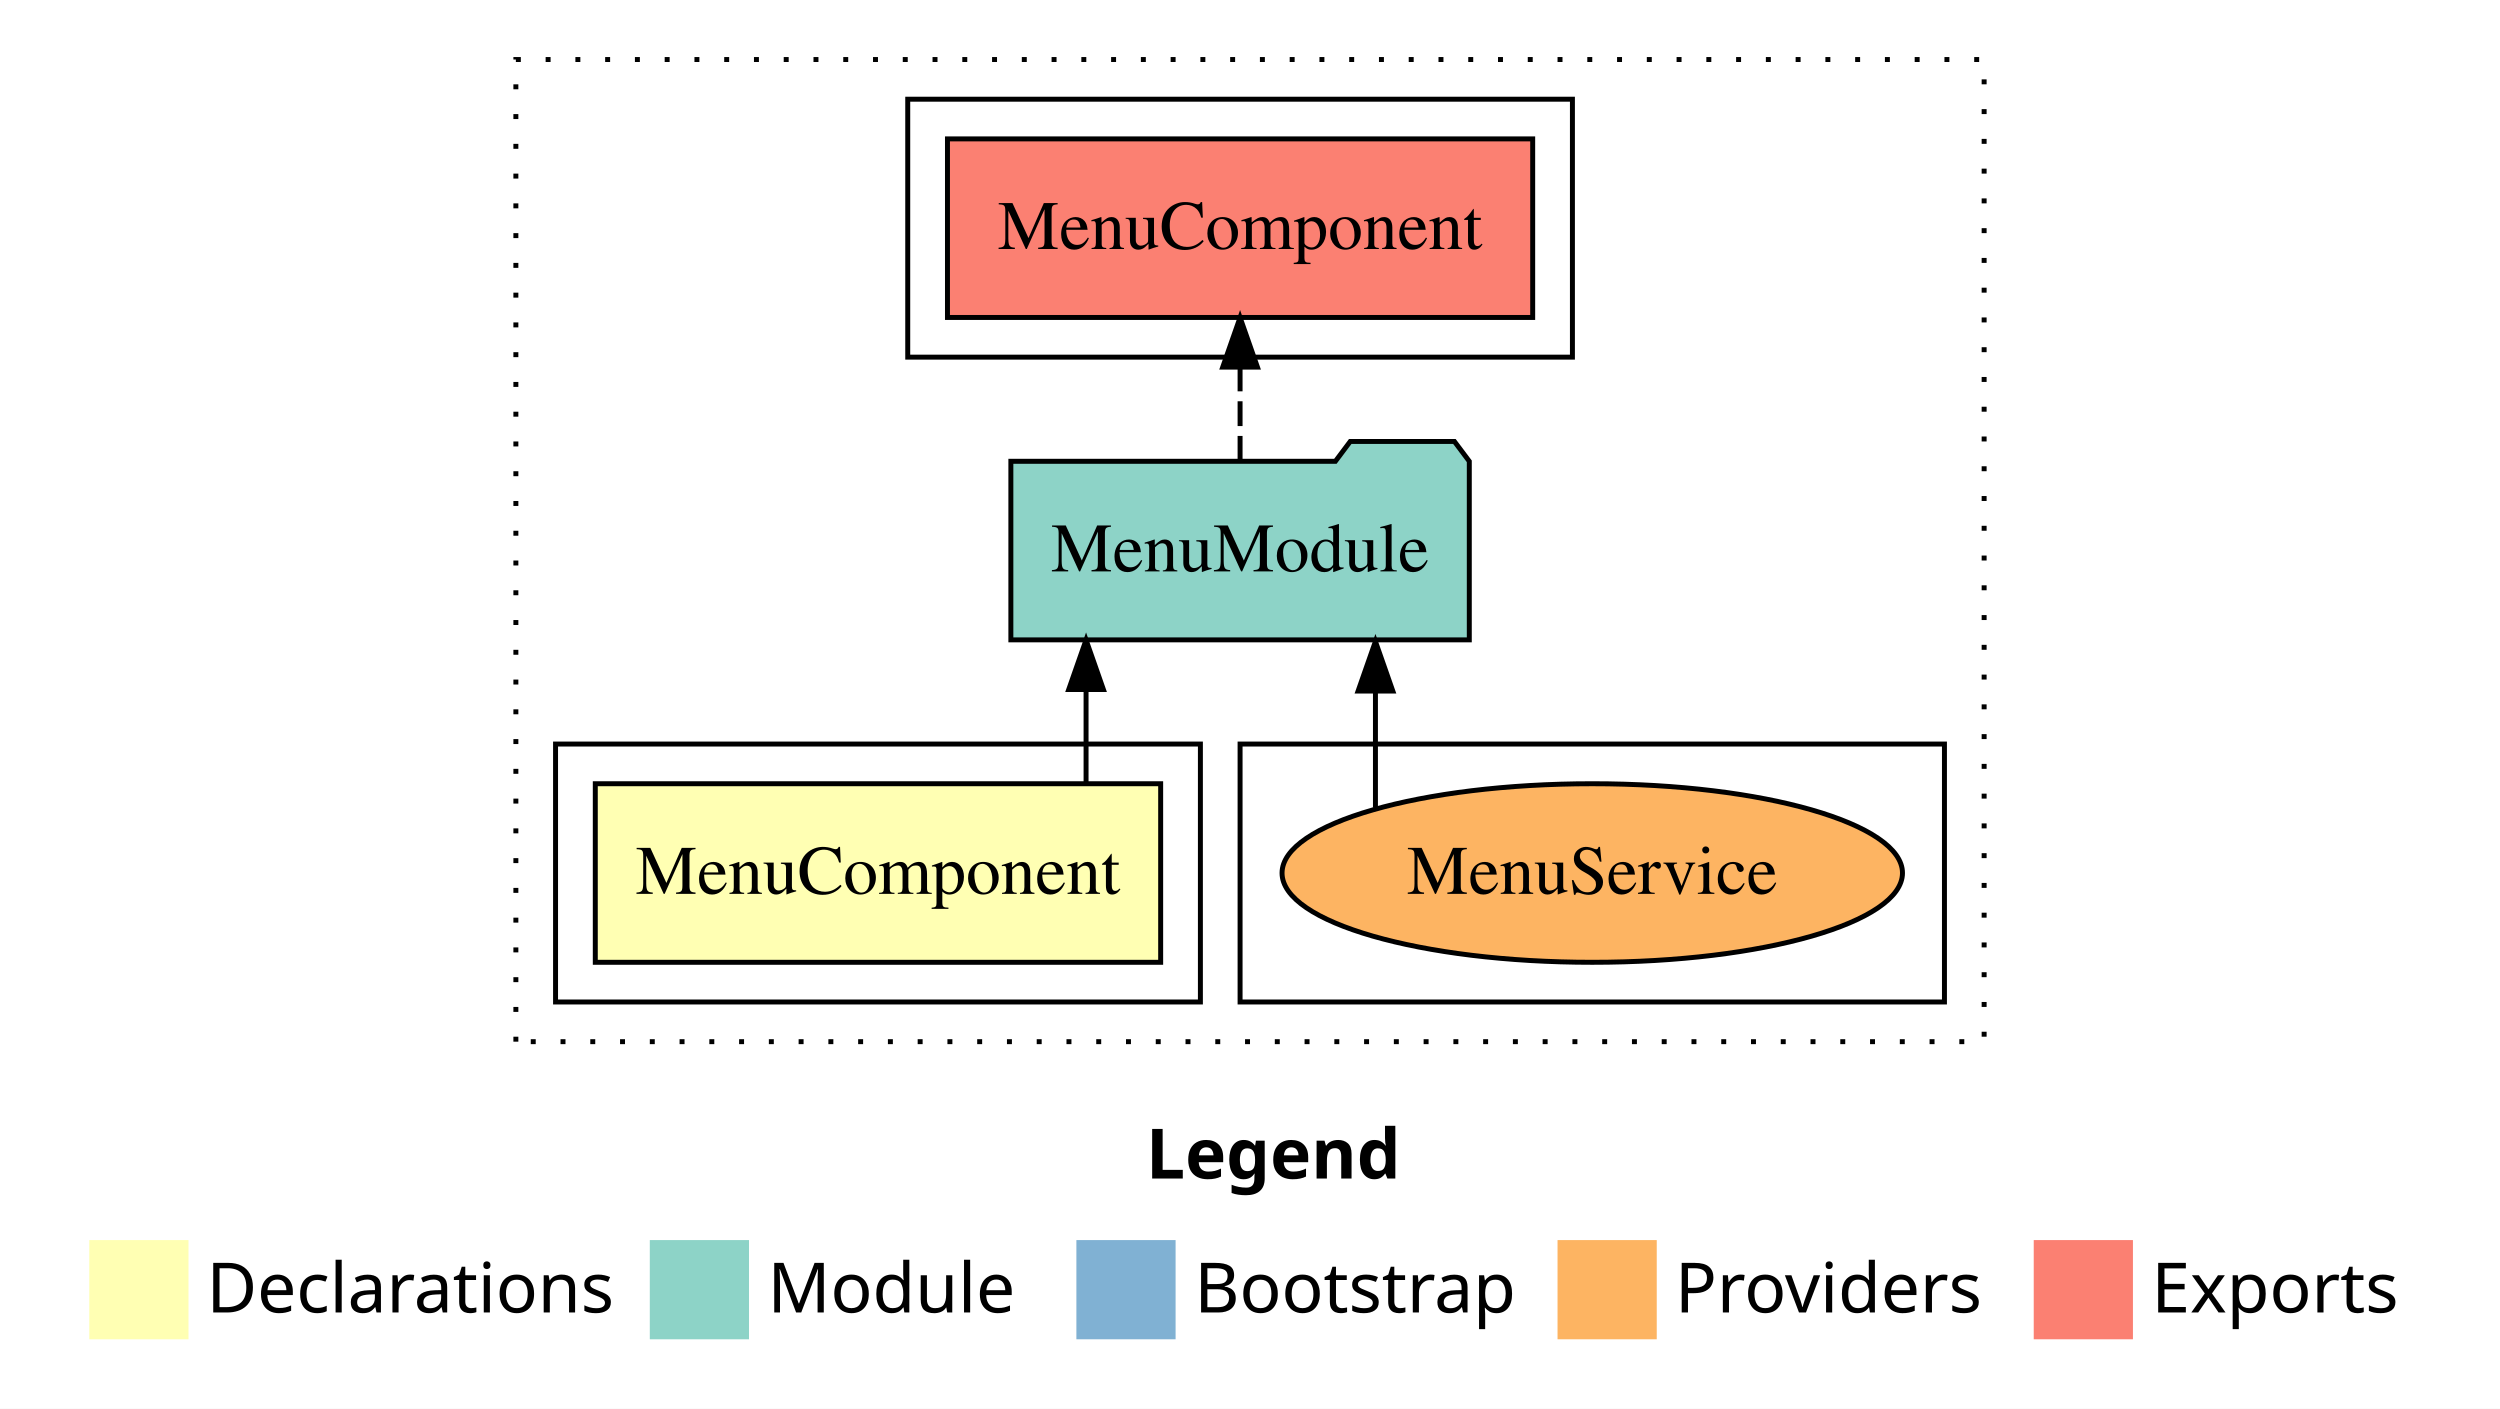
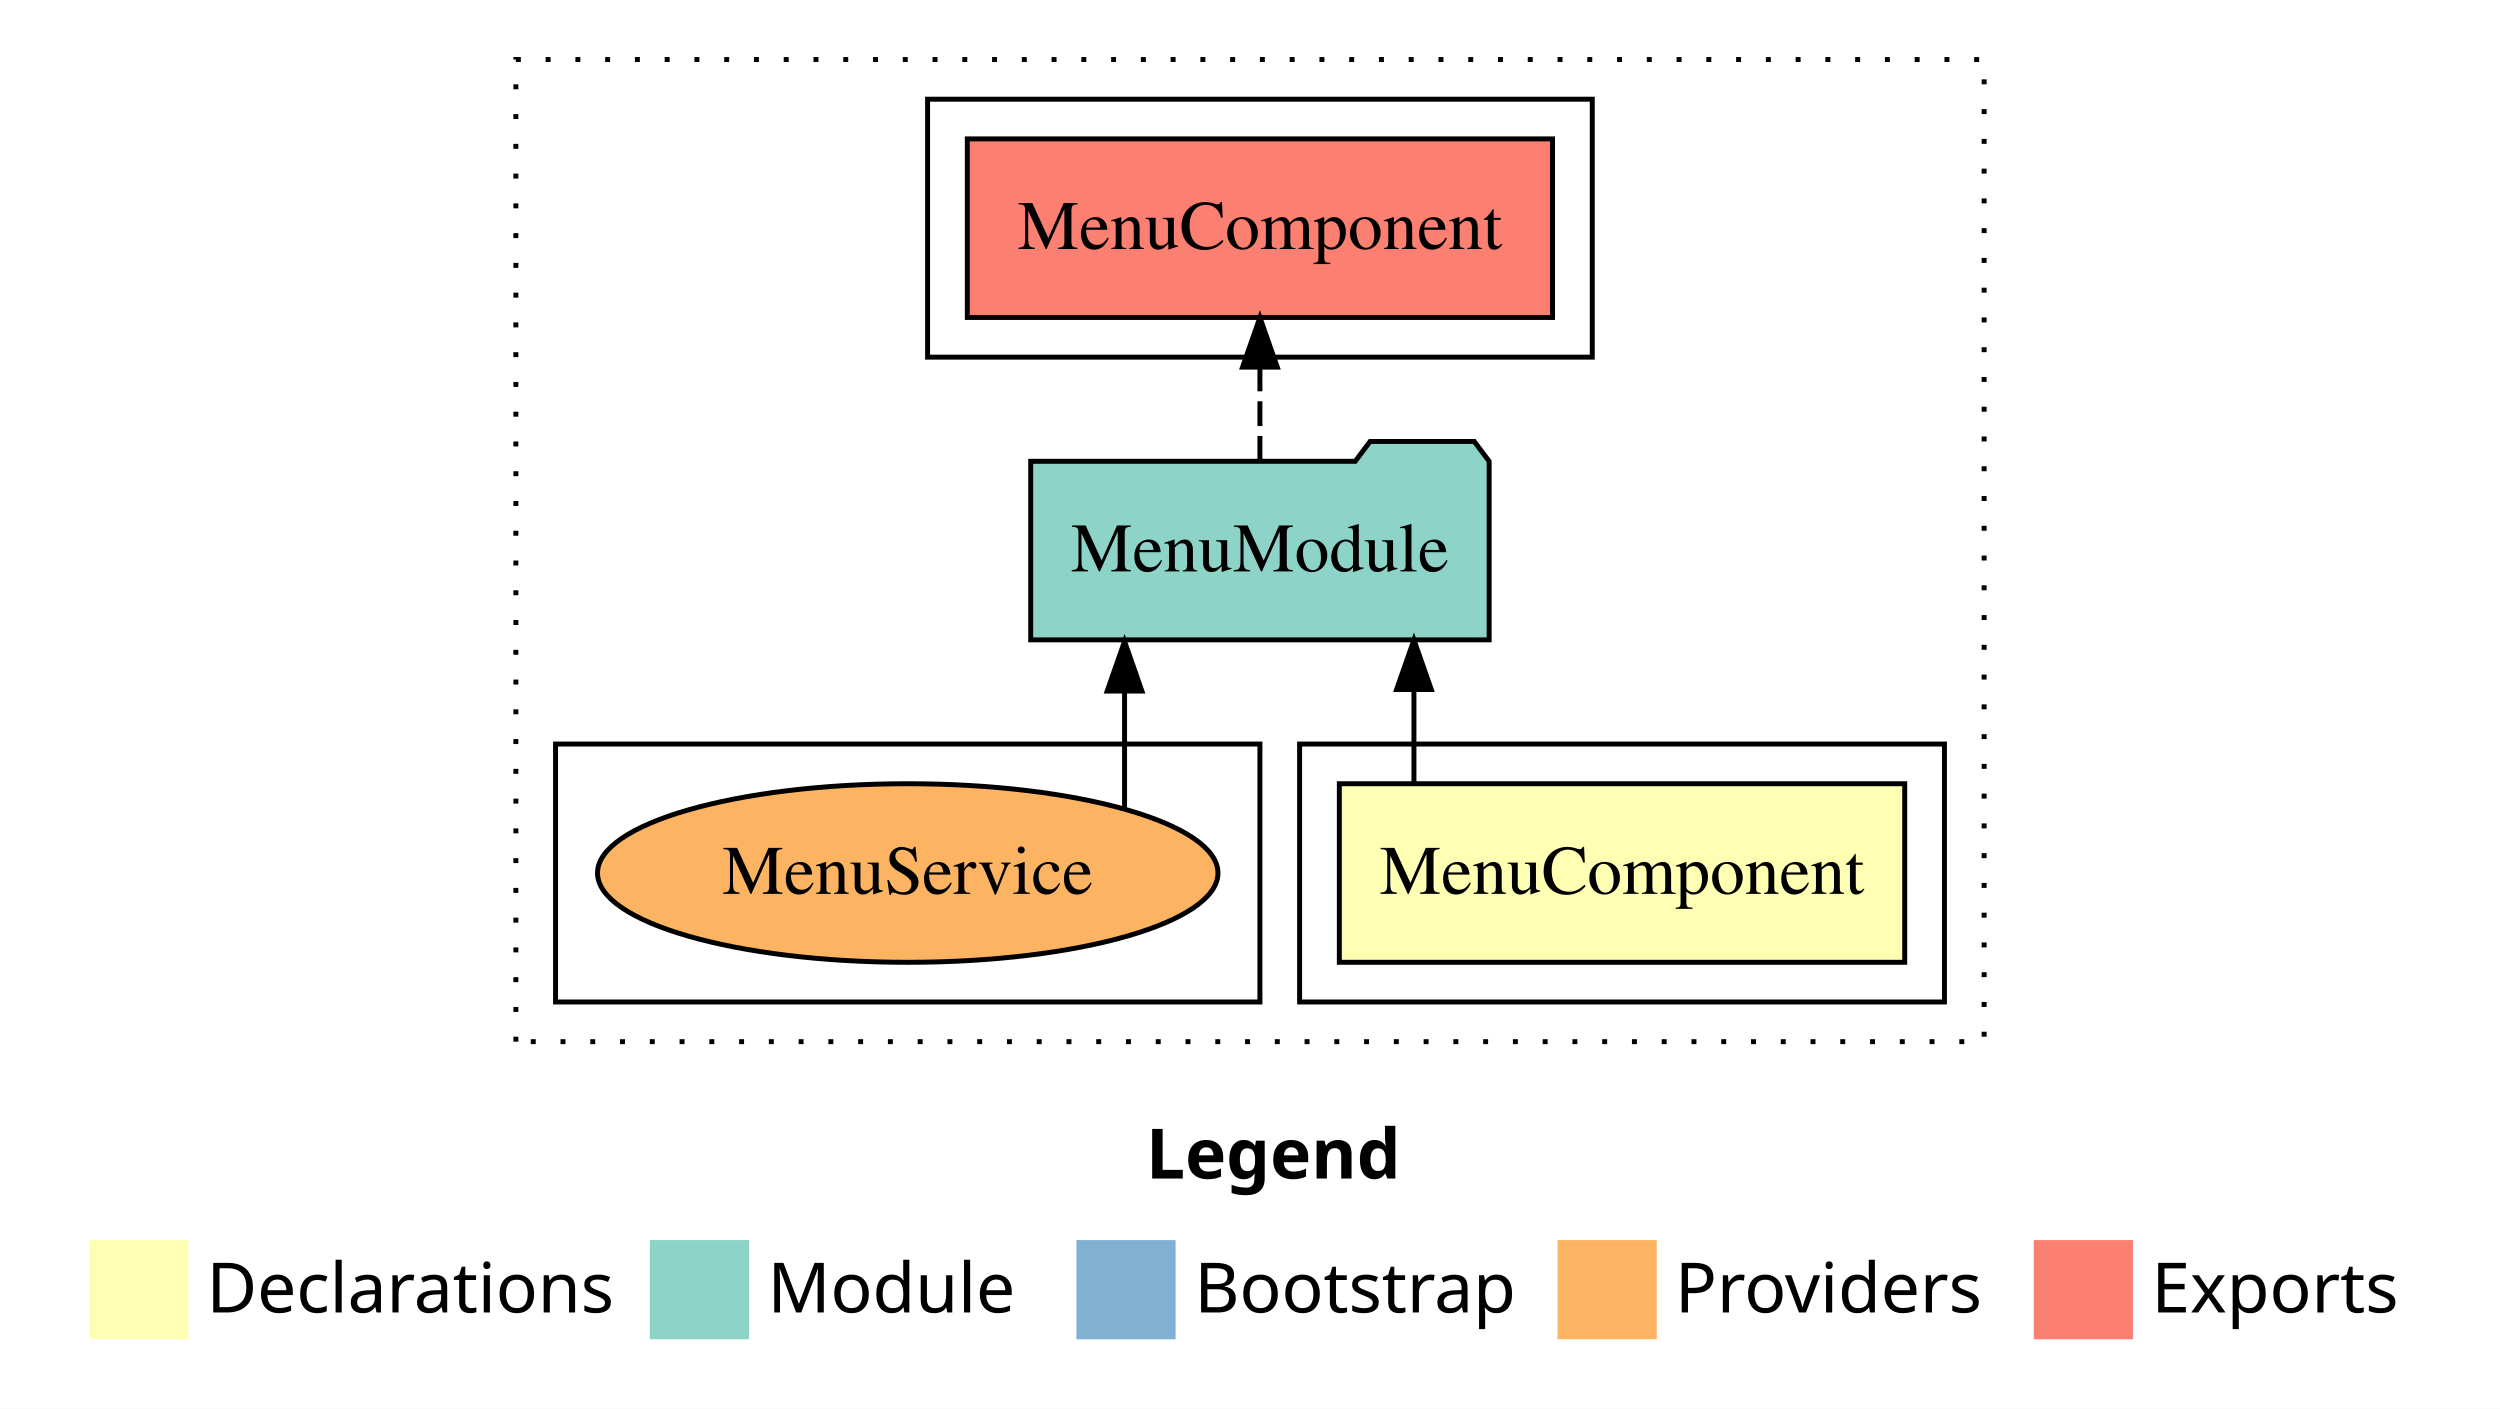
<svg xmlns="http://www.w3.org/2000/svg" width="504pt" height="284pt" viewBox="0.00 0.00 504.00 284.00">
  <g id="graph0" class="graph" transform="scale(1 1) rotate(0) translate(4 280)">
    <polygon fill="white" stroke="transparent" points="-4,4 -4,-280 500,-280 500,4 -4,4" />
    <text text-anchor="start" x="227.01" y="-42.4" font-family="Times-12" font-weight="bold" font-size="14.00">Legend</text>
    <polygon fill="#ffffb3" stroke="transparent" points="14,-10 14,-30 34,-30 34,-10 14,-10" />
    <text text-anchor="start" x="37.63" y="-15.4" font-family="Times-12" font-size="14.00">  Declarations</text>
    <polygon fill="#8dd3c7" stroke="transparent" points="127,-10 127,-30 147,-30 147,-10 127,-10" />
    <text text-anchor="start" x="150.73" y="-15.4" font-family="Times-12" font-size="14.00">  Module</text>
    <polygon fill="#80b1d3" stroke="transparent" points="213,-10 213,-30 233,-30 233,-10 213,-10" />
    <text text-anchor="start" x="236.78" y="-15.4" font-family="Times-12" font-size="14.00">  Bootstrap</text>
    <polygon fill="#fdb462" stroke="transparent" points="310,-10 310,-30 330,-30 330,-10 310,-10" />
    <text text-anchor="start" x="333.67" y="-15.4" font-family="Times-12" font-size="14.00">  Providers</text>
    <polygon fill="#fb8072" stroke="transparent" points="406,-10 406,-30 426,-30 426,-10 406,-10" />
    <text text-anchor="start" x="429.73" y="-15.4" font-family="Times-12" font-size="14.00">  Exports</text>
    <g id="clust1" class="cluster">
      <polygon fill="none" stroke="black" stroke-dasharray="1,5" points="100,-70 100,-268 396,-268 396,-70 100,-70" />
    </g>
-     <g id="clust7" class="cluster">
-       <polygon fill="none" stroke="black" points="246,-78 246,-130 388,-130 388,-78 246,-78" />
+     <g id="clust5" class="cluster">
+       <polygon fill="none" stroke="black" points="183,-208 183,-260 317,-260 317,-208 183,-208" />
    </g>
    <g id="clust2" class="cluster">
-       <polygon fill="none" stroke="black" points="108,-78 108,-130 238,-130 238,-78 108,-78" />
+       <polygon fill="none" stroke="black" points="258,-78 258,-130 388,-130 388,-78 258,-78" />
    </g>
-     <g id="clust5" class="cluster">
-       <polygon fill="none" stroke="black" points="179,-208 179,-260 313,-260 313,-208 179,-208" />
+     <g id="clust7" class="cluster">
+       <polygon fill="none" stroke="black" points="108,-78 108,-130 250,-130 250,-78 108,-78" />
    </g>
    <g id="node1" class="node">
-       <polygon fill="#ffffb3" stroke="black" points="229.99,-122 116.01,-122 116.01,-86 229.99,-86 229.99,-122" />
-       <text text-anchor="middle" x="173" y="-99.8" font-family="Times,serif" font-size="14.00">MenuComponent</text>
+       <polygon fill="#ffffb3" stroke="black" points="379.99,-122 266.01,-122 266.01,-86 379.99,-86 379.99,-122" />
+       <text text-anchor="middle" x="323" y="-99.8" font-family="Times,serif" font-size="14.00">MenuComponent</text>
    </g>
    <g id="node2" class="node">
-       <polygon fill="#8dd3c7" stroke="black" points="292.21,-187 289.21,-191 268.21,-191 265.21,-187 199.79,-187 199.79,-151 292.21,-151 292.21,-187" />
-       <text text-anchor="middle" x="246" y="-164.8" font-family="Times,serif" font-size="14.00">MenuModule</text>
+       <polygon fill="#8dd3c7" stroke="black" points="296.21,-187 293.21,-191 272.21,-191 269.21,-187 203.79,-187 203.79,-151 296.21,-151 296.21,-187" />
+       <text text-anchor="middle" x="250" y="-164.8" font-family="Times,serif" font-size="14.00">MenuModule</text>
    </g>
    <g id="edge1" class="edge">
-       <path fill="none" stroke="black" d="M214.95,-122.11C214.95,-122.11 214.95,-140.99 214.95,-140.99" />
-       <polygon fill="black" stroke="black" points="211.45,-140.99 214.95,-150.99 218.45,-140.99 211.45,-140.99" />
+       <path fill="none" stroke="black" d="M281.05,-122.11C281.05,-122.11 281.05,-140.99 281.05,-140.99" />
+       <polygon fill="black" stroke="black" points="277.55,-140.99 281.05,-150.99 284.55,-140.99 277.55,-140.99" />
    </g>
    <g id="node3" class="node">
-       <polygon fill="#fb8072" stroke="black" points="304.99,-252 187.01,-252 187.01,-216 304.99,-216 304.99,-252" />
-       <text text-anchor="middle" x="246" y="-229.8" font-family="Times,serif" font-size="14.00">MenuComponent </text>
+       <polygon fill="#fb8072" stroke="black" points="308.99,-252 191.01,-252 191.01,-216 308.99,-216 308.99,-252" />
+       <text text-anchor="middle" x="250" y="-229.8" font-family="Times,serif" font-size="14.00">MenuComponent </text>
    </g>
    <g id="edge2" class="edge">
-       <path fill="none" stroke="black" stroke-dasharray="5,2" d="M246,-187.11C246,-187.11 246,-205.99 246,-205.99" />
-       <polygon fill="black" stroke="black" points="242.5,-205.99 246,-215.99 249.5,-205.99 242.5,-205.99" />
+       <path fill="none" stroke="black" stroke-dasharray="5,2" d="M250,-187.11C250,-187.11 250,-205.99 250,-205.99" />
+       <polygon fill="black" stroke="black" points="246.5,-205.99 250,-215.99 253.5,-205.99 246.5,-205.99" />
    </g>
    <g id="node4" class="node">
-       <ellipse fill="#fdb462" stroke="black" cx="317" cy="-104" rx="62.54" ry="18" />
-       <text text-anchor="middle" x="317" y="-99.8" font-family="Times,serif" font-size="14.00">MenuService</text>
+       <ellipse fill="#fdb462" stroke="black" cx="179" cy="-104" rx="62.54" ry="18" />
+       <text text-anchor="middle" x="179" y="-99.8" font-family="Times,serif" font-size="14.00">MenuService</text>
    </g>
    <g id="edge3" class="edge">
-       <path fill="none" stroke="black" d="M273.29,-117.15C273.29,-117.15 273.29,-140.69 273.29,-140.69" />
-       <polygon fill="black" stroke="black" points="269.79,-140.69 273.29,-150.69 276.79,-140.69 269.79,-140.69" />
+       <path fill="none" stroke="black" d="M222.71,-117.15C222.71,-117.15 222.71,-140.69 222.71,-140.69" />
+       <polygon fill="black" stroke="black" points="219.21,-140.69 222.71,-150.69 226.21,-140.69 219.21,-140.69" />
    </g>
  </g>
</svg>
